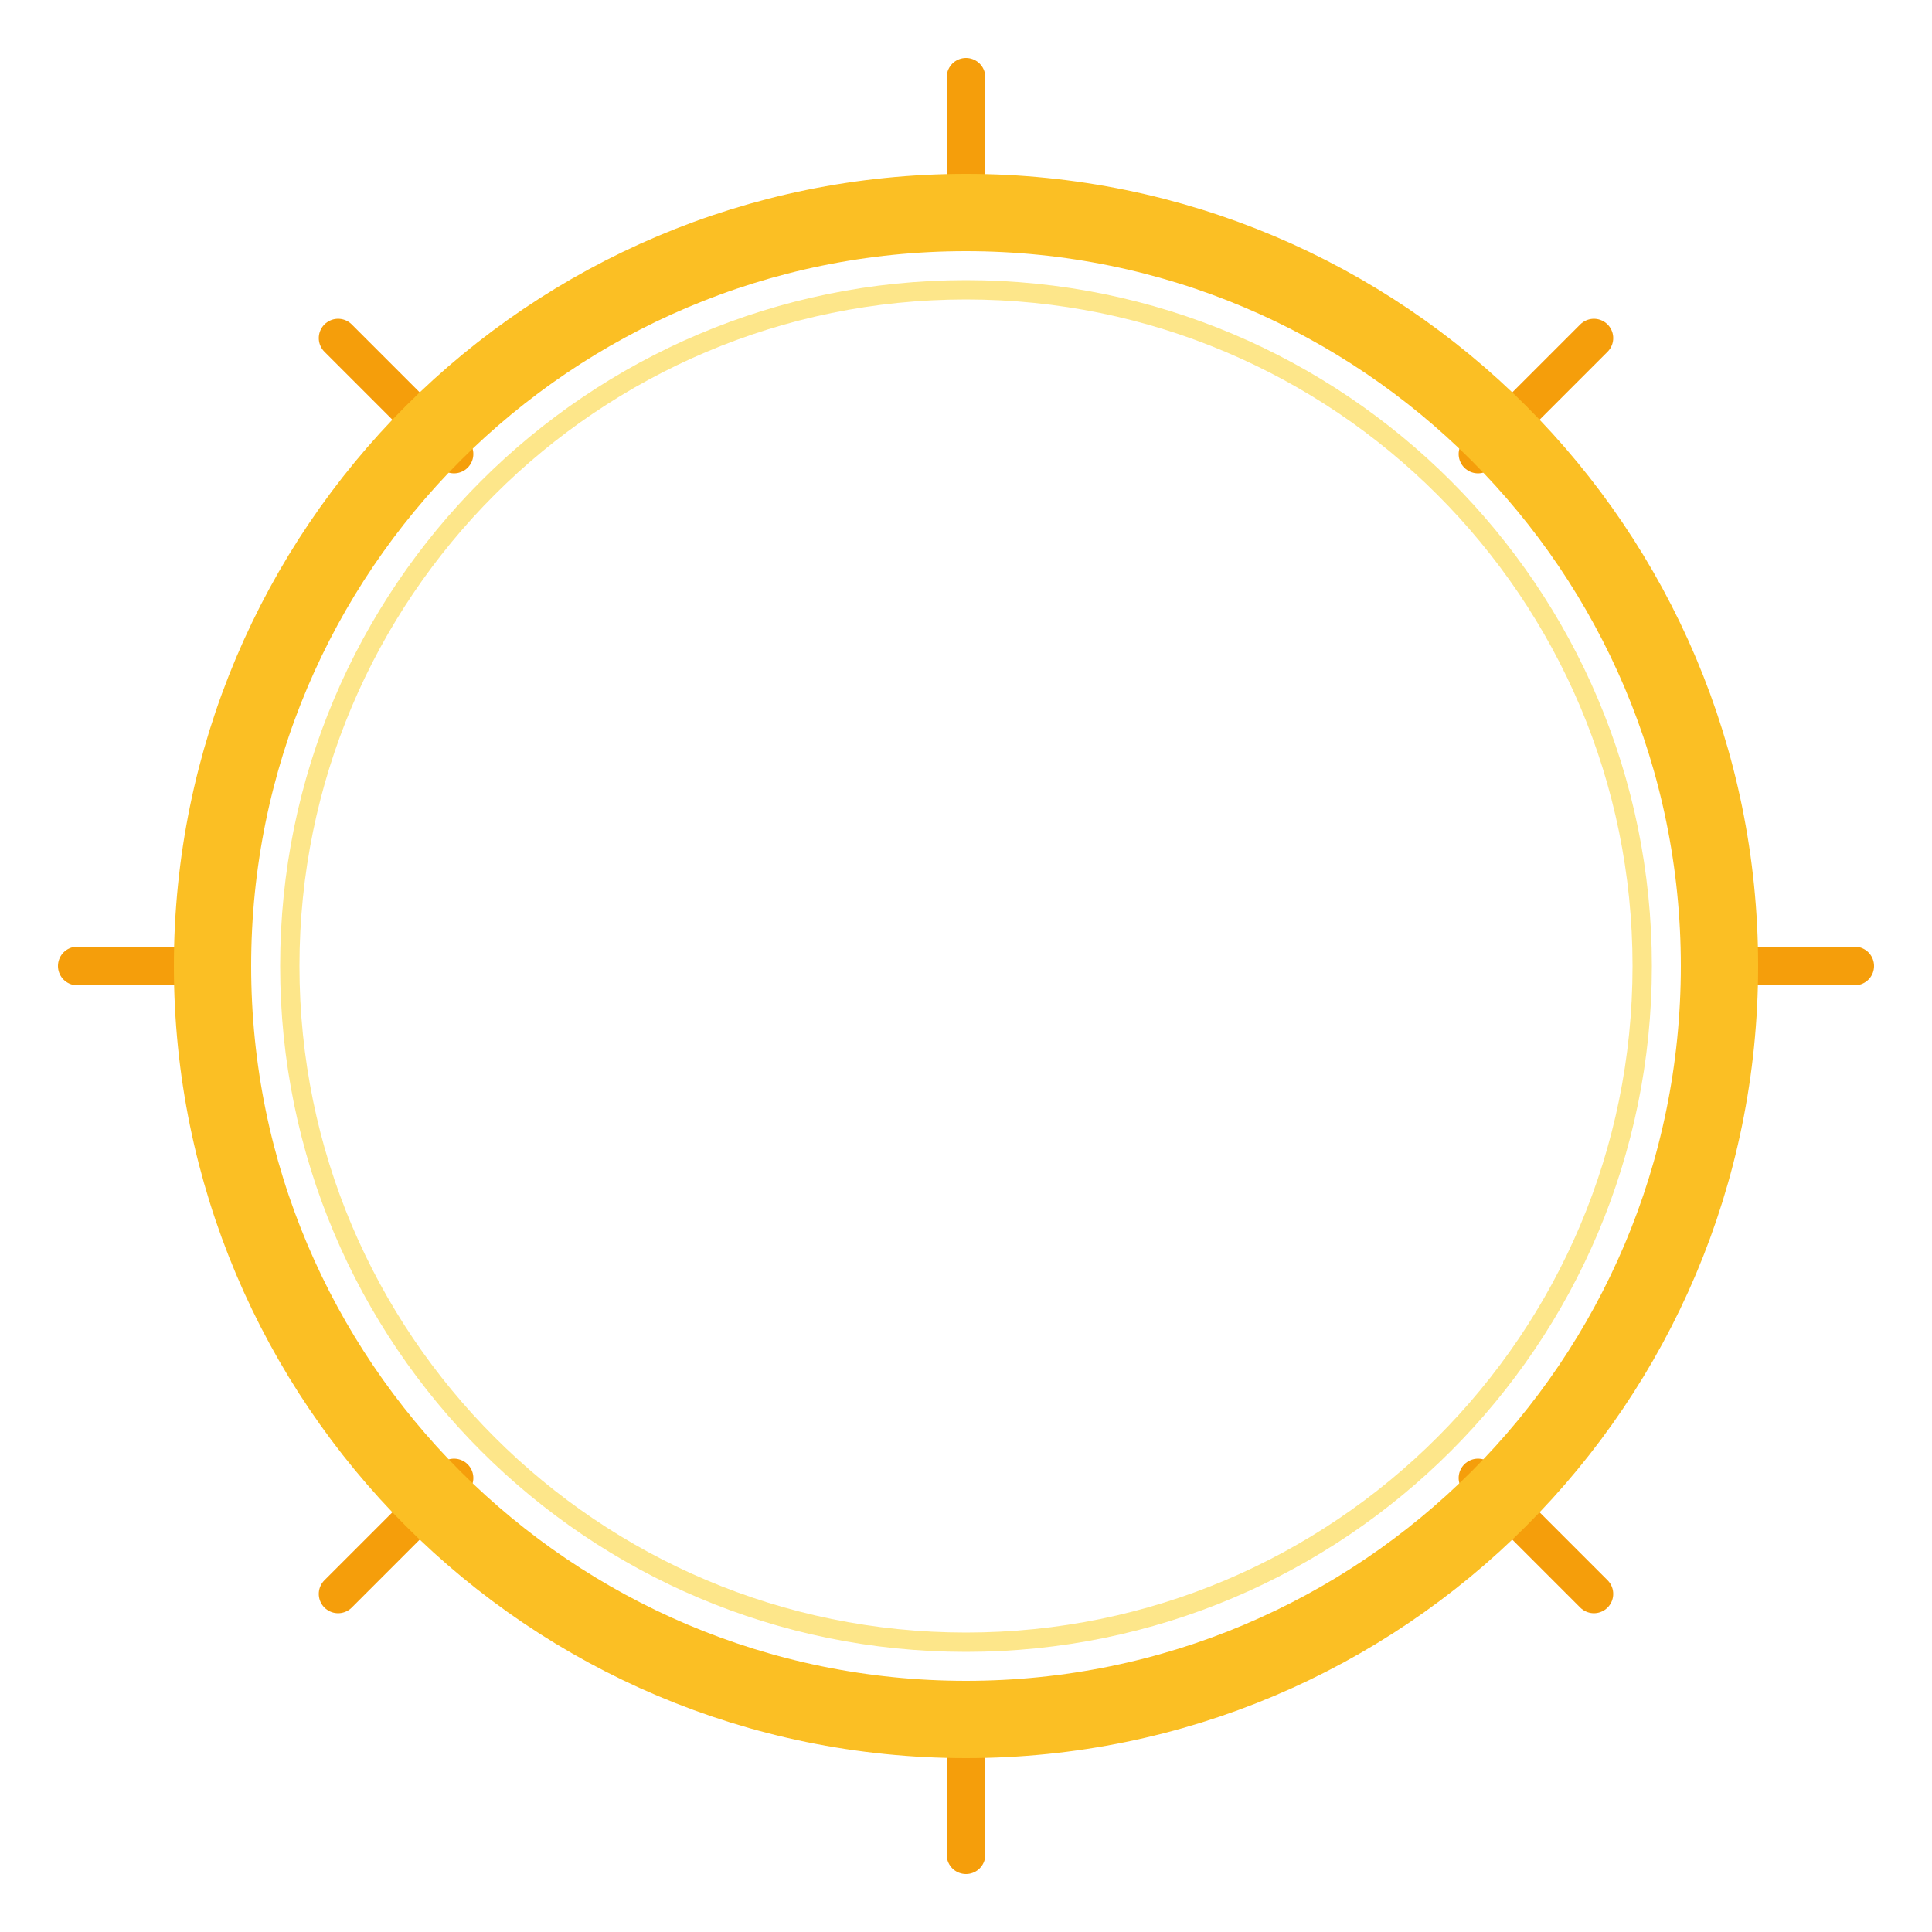
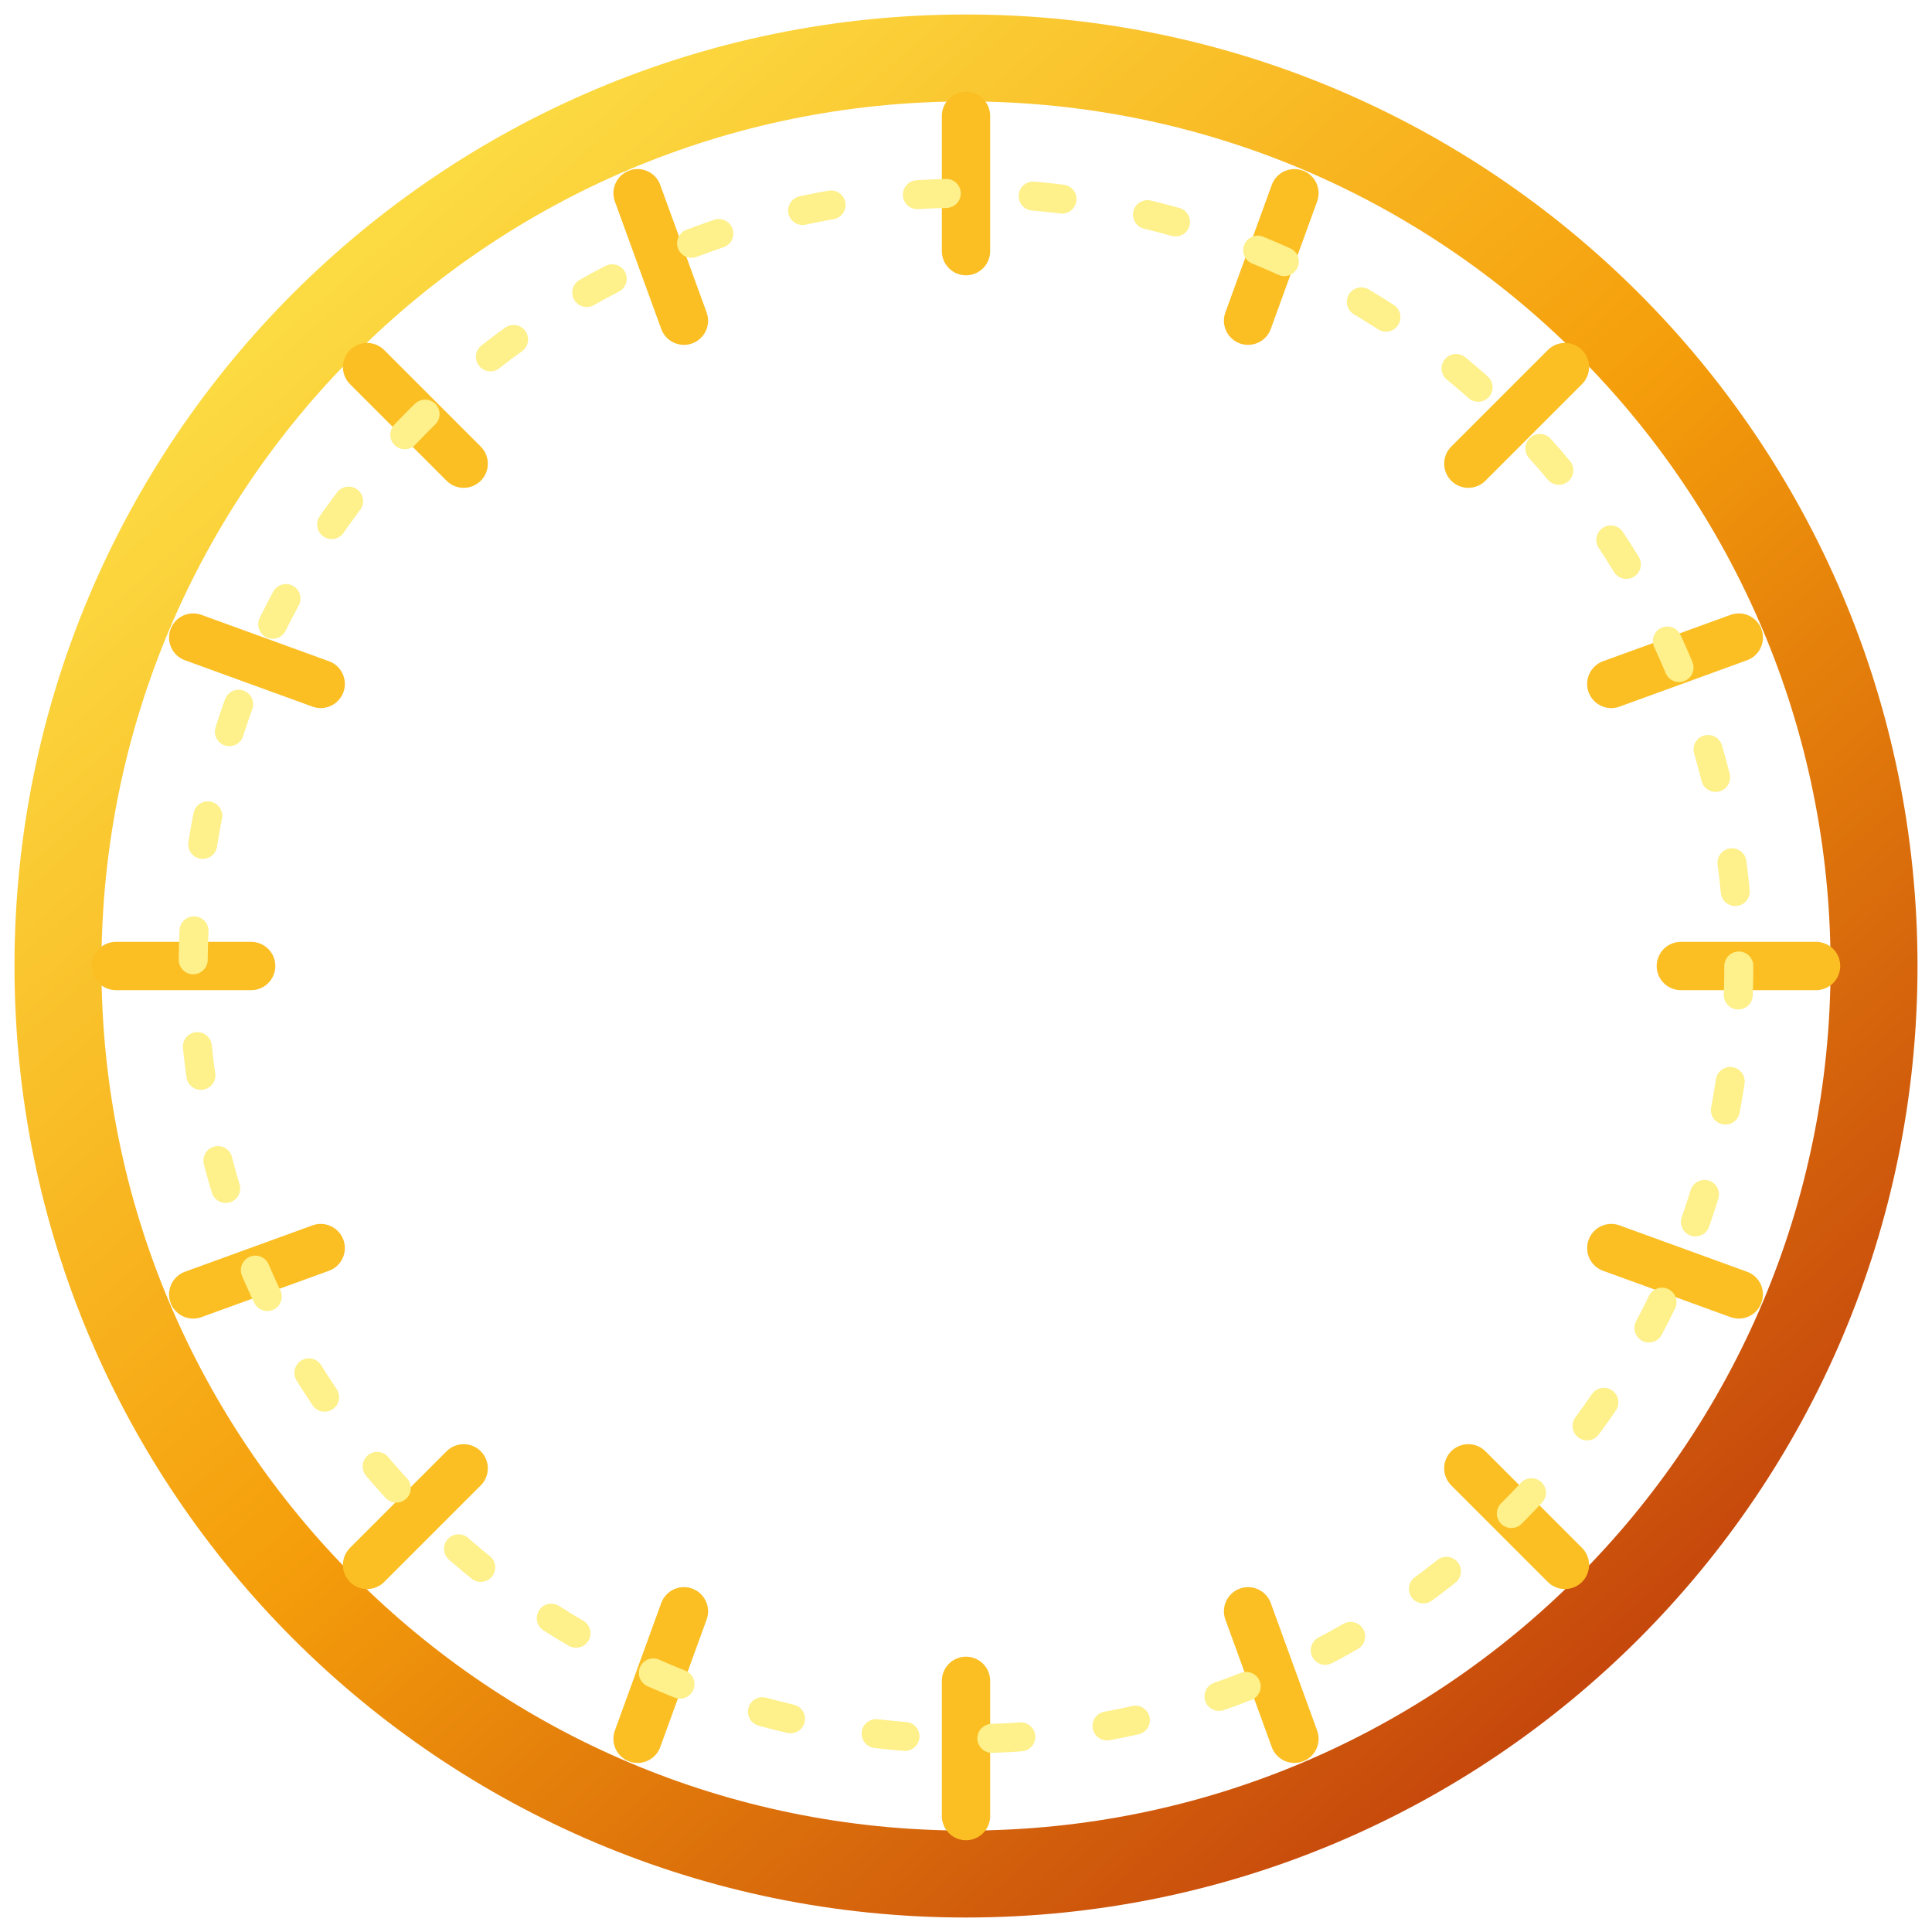
<svg xmlns="http://www.w3.org/2000/svg" viewBox="0 0 200 200" fill="none">
-   <g stroke="#f59e0b" stroke-width="4" stroke-linecap="round">
-     <line x1="100" y1="8" x2="100" y2="24" />
-     <line x1="100" y1="176" x2="100" y2="192" />
-     <line x1="8" y1="100" x2="24" y2="100" />
-     <line x1="176" y1="100" x2="192" y2="100" />
-     <line x1="35" y1="35" x2="47" y2="47" />
-     <line x1="153" y1="153" x2="165" y2="165" />
-     <line x1="153" y1="47" x2="165" y2="35" />
-     <line x1="35" y1="165" x2="47" y2="153" />
+   <defs>
+     <linearGradient id="sbG" x1="30" y1="20" x2="170" y2="180" gradientUnits="userSpaceOnUse">
+       <stop stop-color="#fde047" />
+       <stop offset="0.5" stop-color="#f59e0b" />
+       <stop offset="1" stop-color="#c2410c" />
+     </linearGradient>
+   </defs>
+   <circle cx="100" cy="100" r="94" stroke="url(#sbG)" stroke-width="9" />
+   <g stroke="#fbbf24" stroke-width="5" stroke-linecap="round">
+     <path d="M100 12 v14" />
+     <path d="M100 188 v-14" />
+     <path d="M12 100 h14" />
+     <path d="M188 100 h-14" />
+     <path d="M38 38 l10 10" />
+     <path d="M162 162 l-10 -10" />
+     <path d="M162 38 l-10 10" />
+     <path d="M38 162 l10 -10" />
+     <path d="M66 20 l4.8 13.2" />
+     <path d="M134 180 l-4.8 -13.2" />
+     <path d="M20 134 l13.2 -4.8" />
+     <path d="M180 66 l-13.2 4.8" />
+     <path d="M20 66 l13.2 4.8" />
+     <path d="M180 134 l-13.2 -4.8" />
+     <path d="M66 180 l4.8 -13.2" />
+     <path d="M134 20 l-4.8 13.2" />
  </g>
-   <circle cx="100" cy="100" r="78" stroke="#fbbf24" stroke-width="8" />
-   <circle cx="100" cy="100" r="70" stroke="#fde68a" stroke-width="2" />
+   <circle cx="100" cy="100" r="80" stroke="#fef08a" stroke-width="3" stroke-dasharray="3 9" stroke-linecap="round" />
</svg>
